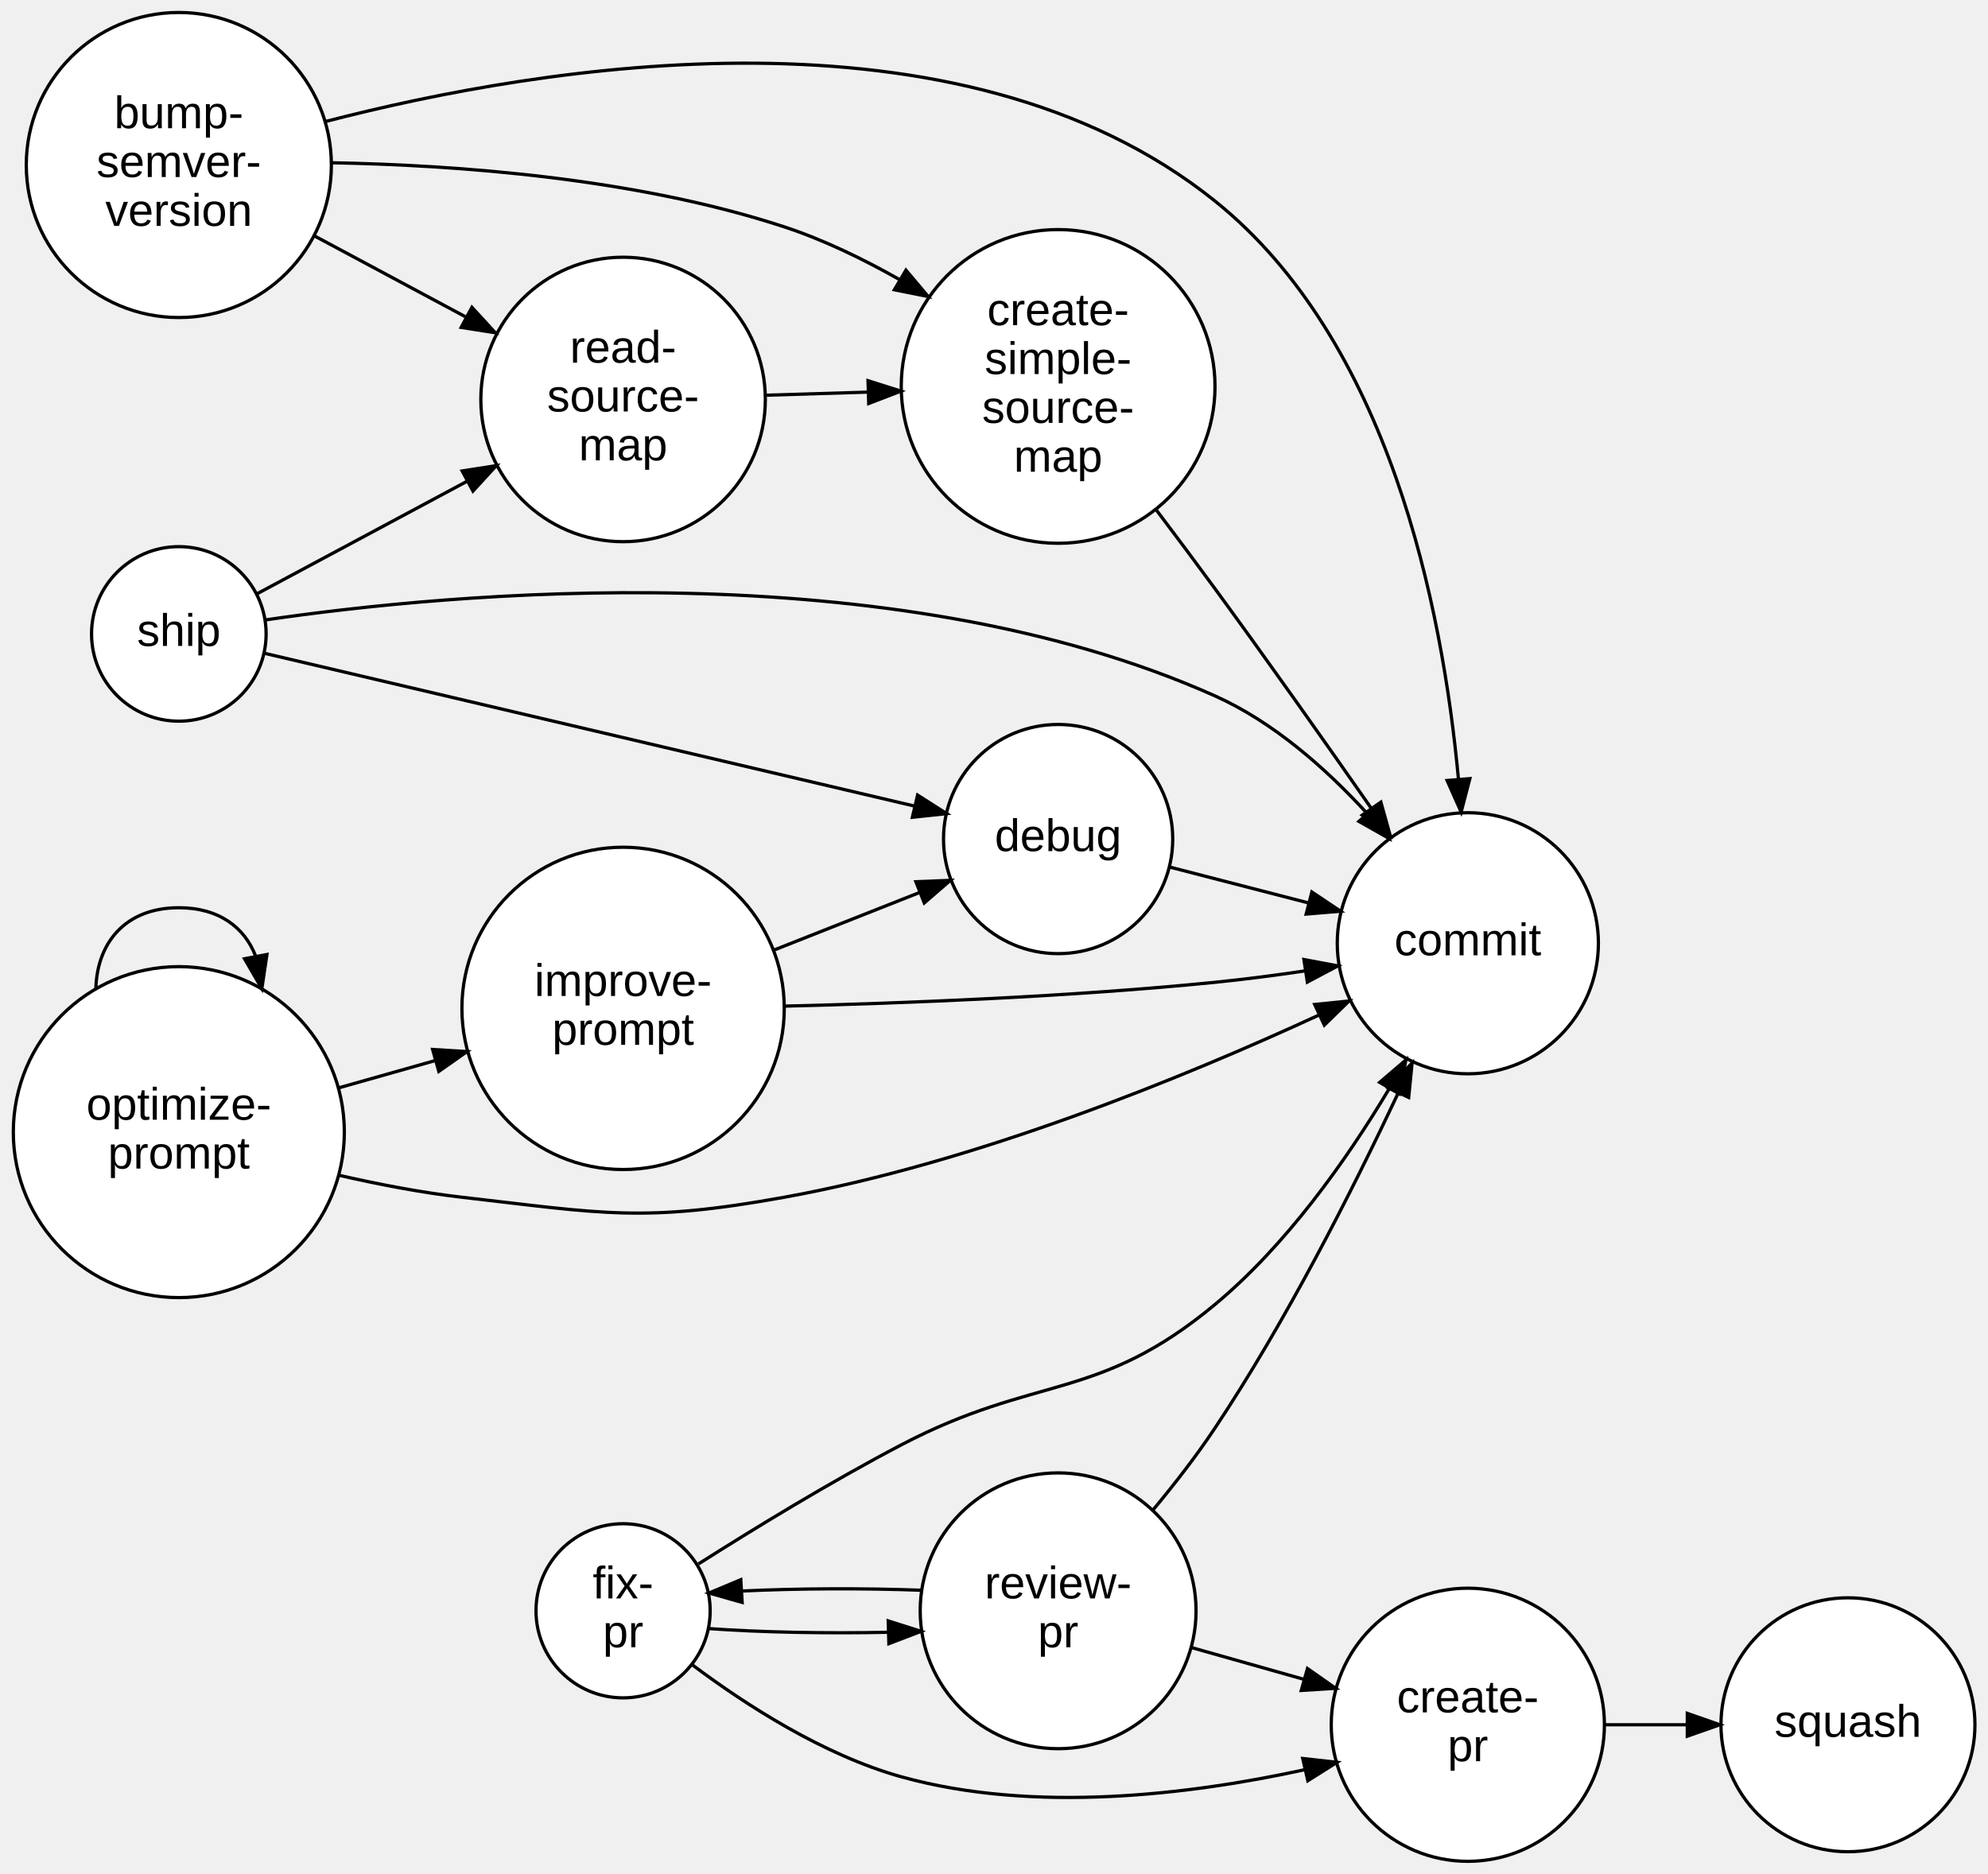
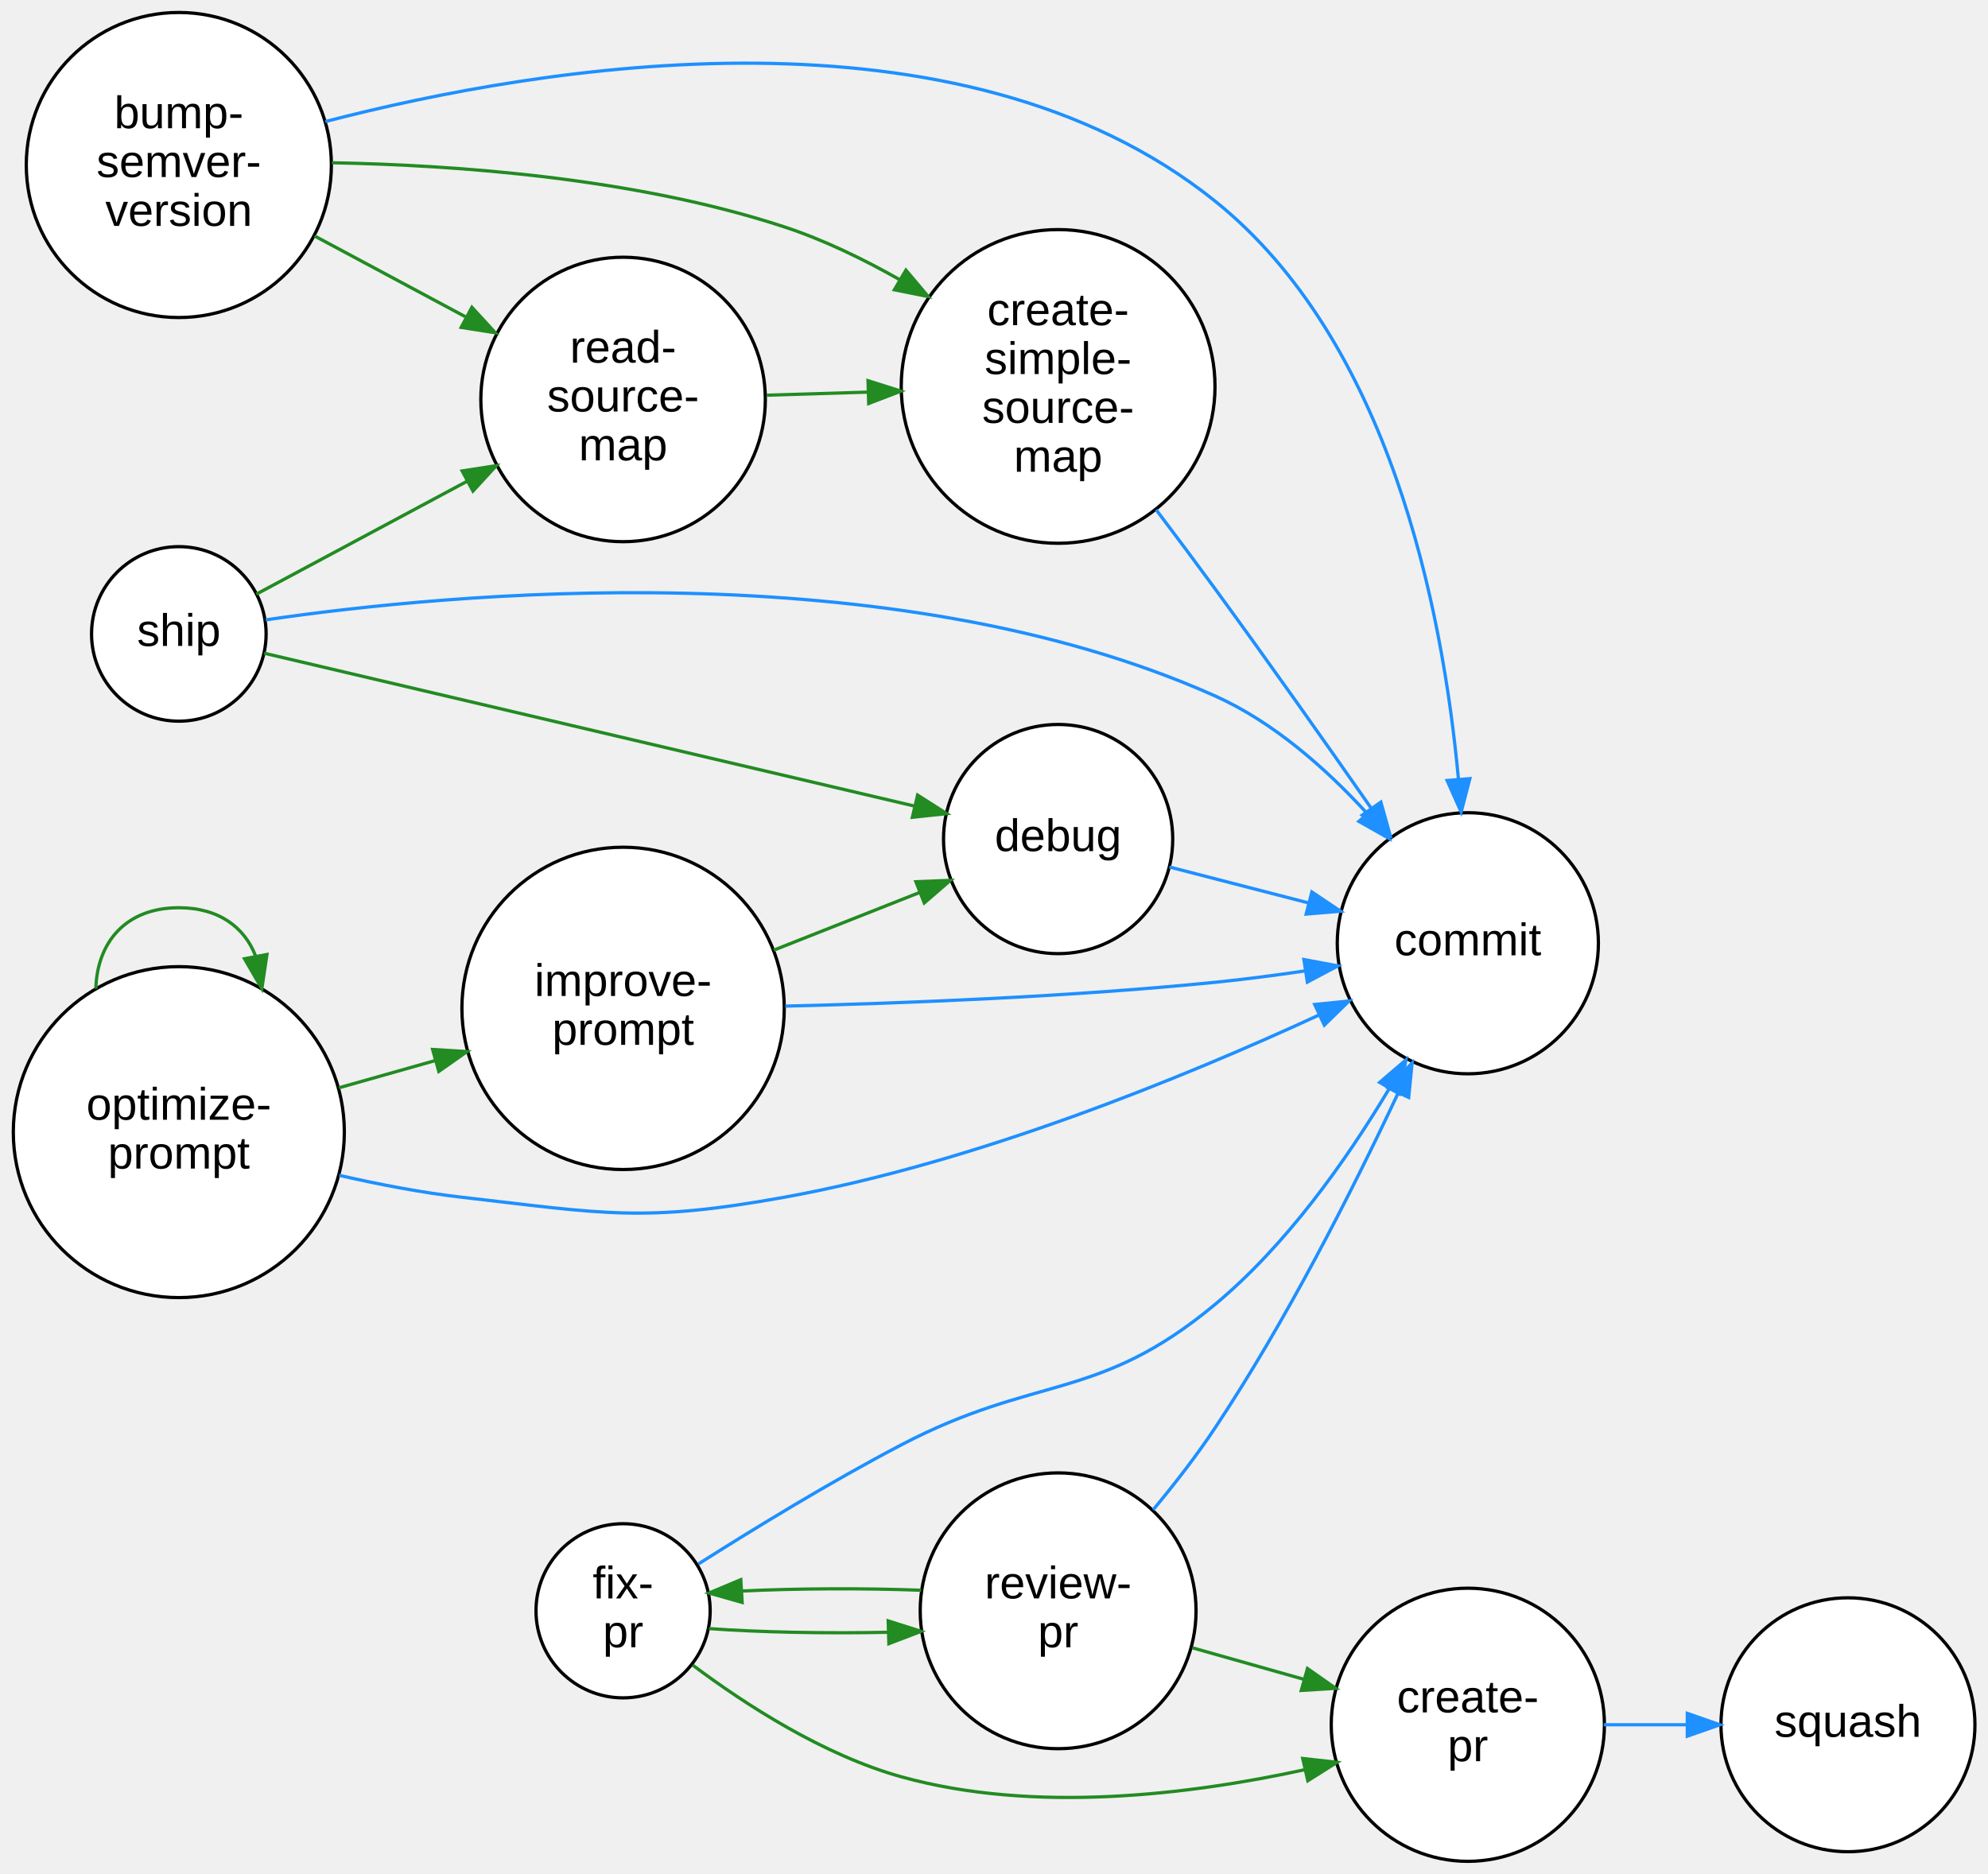
<svg xmlns="http://www.w3.org/2000/svg" width="610pt" height="575pt" viewBox="0.00 0.00 610.42 575.39">
  <g id="graph0" class="graph" transform="scale(1 1) rotate(0) translate(4 571.39)">
    <g id="node1" class="node">
      <ellipse fill="white" stroke="black" cx="50.91" cy="-520.72" rx="46.84" ry="46.84" />
      <text text-anchor="middle" x="50.91" y="-532.02" font-family="Arial" font-size="14.00">bump-</text>
      <text text-anchor="middle" x="50.91" y="-517.02" font-family="Arial" font-size="14.00">semver-</text>
      <text text-anchor="middle" x="50.91" y="-502.02" font-family="Arial" font-size="14.00">version</text>
    </g>
    <g id="node2" class="node">
      <ellipse fill="white" stroke="black" cx="446.7" cy="-281.72" rx="40.09" ry="40.09" />
      <text text-anchor="middle" x="446.7" y="-278.02" font-family="Arial" font-size="14.00">commit</text>
    </g>
    <g id="edge1" class="edge">
-       <path fill="none" stroke="black" d="M95.92,-534.07C162.81,-551.42 290.56,-572.6 368.98,-509.72 422.44,-466.86 438.89,-385.29 443.81,-332.23" />
-       <polygon fill="black" stroke="black" points="447.32,-332.27 444.65,-322.02 440.34,-331.7 447.32,-332.27" />
+       <path fill="none" stroke="#1e90ff" d="M95.92,-534.07C162.81,-551.42 290.56,-572.6 368.98,-509.72 422.44,-466.86 438.89,-385.29 443.81,-332.23" />
+       <polygon fill="#1e90ff" stroke="#1e90ff" points="447.32,-332.27 444.65,-322.02 440.34,-331.7 447.32,-332.27" />
    </g>
    <g id="node4" class="node">
      <ellipse fill="white" stroke="black" cx="320.9" cy="-452.72" rx="48.17" ry="48.17" />
      <text text-anchor="middle" x="320.9" y="-471.52" font-family="Arial" font-size="14.00">create-</text>
      <text text-anchor="middle" x="320.9" y="-456.52" font-family="Arial" font-size="14.00">simple-</text>
      <text text-anchor="middle" x="320.9" y="-441.52" font-family="Arial" font-size="14.00">source-</text>
      <text text-anchor="middle" x="320.9" y="-426.52" font-family="Arial" font-size="14.00">map</text>
    </g>
    <g id="edge2" class="edge">
-       <path fill="none" stroke="black" d="M97.88,-521.41C136,-520.71 191.14,-516.74 236.82,-501.72 248.87,-497.76 261.06,-491.85 272.26,-485.5" />
-       <polygon fill="black" stroke="black" points="274.17,-488.43 281,-480.33 270.61,-482.4 274.17,-488.43" />
+       <path fill="none" stroke="#228b22" d="M97.88,-521.41C136,-520.71 191.14,-516.74 236.82,-501.72 248.87,-497.76 261.06,-491.85 272.26,-485.5" />
+       <polygon fill="#228b22" stroke="#228b22" points="274.17,-488.43 281,-480.33 270.61,-482.4 274.17,-488.43" />
    </g>
    <g id="node9" class="node">
      <ellipse fill="white" stroke="black" cx="187.32" cy="-448.72" rx="43.68" ry="43.68" />
      <text text-anchor="middle" x="187.32" y="-460.02" font-family="Arial" font-size="14.00">read-</text>
      <text text-anchor="middle" x="187.32" y="-445.02" font-family="Arial" font-size="14.00">source-</text>
      <text text-anchor="middle" x="187.32" y="-430.02" font-family="Arial" font-size="14.00">map</text>
    </g>
    <g id="edge3" class="edge">
-       <path fill="none" stroke="black" d="M92.6,-498.92C107.19,-491.11 123.77,-482.23 138.88,-474.13" />
-       <polygon fill="black" stroke="black" points="140.9,-477.02 148.07,-469.21 137.6,-470.85 140.9,-477.02" />
+       <path fill="none" stroke="#228b22" d="M92.6,-498.92C107.19,-491.11 123.77,-482.23 138.88,-474.13" />
+       <polygon fill="#228b22" stroke="#228b22" points="140.9,-477.02 148.07,-469.21 137.6,-470.85 140.9,-477.02" />
    </g>
    <g id="node3" class="node">
      <ellipse fill="white" stroke="black" cx="446.7" cy="-41.72" rx="41.94" ry="41.94" />
      <text text-anchor="middle" x="446.7" y="-45.52" font-family="Arial" font-size="14.00">create-</text>
      <text text-anchor="middle" x="446.7" y="-30.52" font-family="Arial" font-size="14.00">pr</text>
    </g>
    <g id="node12" class="node">
      <ellipse fill="white" stroke="black" cx="563.42" cy="-41.72" rx="38.99" ry="38.99" />
      <text text-anchor="middle" x="563.42" y="-38.02" font-family="Arial" font-size="14.00">squash</text>
    </g>
    <g id="edge4" class="edge">
-       <path fill="none" stroke="black" d="M488.47,-41.72C496.71,-41.72 505.45,-41.72 513.93,-41.72" />
-       <polygon fill="black" stroke="black" points="514.09,-45.22 524.09,-41.72 514.09,-38.22 514.09,-45.22" />
+       <path fill="none" stroke="#1e90ff" d="M488.47,-41.72C496.71,-41.72 505.45,-41.72 513.93,-41.72" />
+       <polygon fill="#1e90ff" stroke="#1e90ff" points="514.09,-45.22 524.09,-41.72 514.09,-38.22 514.09,-45.22" />
    </g>
    <g id="edge5" class="edge">
-       <path fill="none" stroke="black" d="M351,-414.85C357,-406.92 363.24,-398.57 368.98,-390.72 385.12,-368.65 402.7,-343.74 416.95,-323.31" />
-       <polygon fill="black" stroke="black" points="420,-325.06 422.85,-314.85 414.26,-321.06 420,-325.06" />
+       <path fill="none" stroke="#1e90ff" d="M351,-414.85C357,-406.92 363.24,-398.57 368.98,-390.72 385.12,-368.65 402.7,-343.74 416.95,-323.31" />
+       <polygon fill="#1e90ff" stroke="#1e90ff" points="420,-325.06 422.85,-314.85 414.26,-321.06 420,-325.06" />
    </g>
    <g id="node5" class="node">
      <ellipse fill="white" stroke="black" cx="320.9" cy="-313.72" rx="35.19" ry="35.19" />
      <text text-anchor="middle" x="320.9" y="-310.02" font-family="Arial" font-size="14.00">debug</text>
    </g>
    <g id="edge6" class="edge">
-       <path fill="none" stroke="black" d="M355.08,-305.14C368.23,-301.74 383.61,-297.77 397.92,-294.07" />
-       <polygon fill="black" stroke="black" points="398.81,-297.46 407.62,-291.56 397.06,-290.68 398.81,-297.46" />
+       <path fill="none" stroke="#1e90ff" d="M355.08,-305.14C368.23,-301.74 383.61,-297.77 397.92,-294.07" />
+       <polygon fill="#1e90ff" stroke="#1e90ff" points="398.81,-297.46 407.62,-291.56 397.06,-290.68 398.81,-297.46" />
    </g>
    <g id="node6" class="node">
      <ellipse fill="white" stroke="black" cx="187.32" cy="-76.72" rx="26.74" ry="26.74" />
      <text text-anchor="middle" x="187.32" y="-80.52" font-family="Arial" font-size="14.00">fix-</text>
      <text text-anchor="middle" x="187.32" y="-65.52" font-family="Arial" font-size="14.00">pr</text>
    </g>
    <g id="edge7" class="edge">
-       <path fill="none" stroke="black" d="M210.48,-91.12C227.28,-101.78 251.1,-116.37 272.82,-127.72 314.31,-149.41 332.97,-140.8 368.98,-170.72 390.84,-188.88 409.21,-214.74 422.49,-236.94" />
-       <polygon fill="black" stroke="black" points="419.63,-238.99 427.68,-245.88 425.68,-235.47 419.63,-238.99" />
+       <path fill="none" stroke="#1e90ff" d="M210.48,-91.12C227.28,-101.78 251.1,-116.37 272.82,-127.72 314.31,-149.41 332.97,-140.8 368.98,-170.72 390.84,-188.88 409.21,-214.74 422.49,-236.94" />
+       <polygon fill="#1e90ff" stroke="#1e90ff" points="419.63,-238.99 427.68,-245.88 425.68,-235.47 419.63,-238.99" />
    </g>
    <g id="edge8" class="edge">
-       <path fill="none" stroke="black" d="M208.7,-60.03C224.95,-47.86 248.88,-32.38 272.82,-25.72 313.52,-14.39 361.48,-20.26 396.55,-27.9" />
-       <polygon fill="black" stroke="black" points="396.01,-31.36 406.54,-30.19 397.57,-24.54 396.01,-31.36" />
+       <path fill="none" stroke="#228b22" d="M208.7,-60.03C224.95,-47.86 248.88,-32.38 272.82,-25.72 313.52,-14.39 361.48,-20.26 396.55,-27.9" />
+       <polygon fill="#228b22" stroke="#228b22" points="396.01,-31.36 406.54,-30.19 397.57,-24.54 396.01,-31.36" />
    </g>
    <g id="node10" class="node">
      <ellipse fill="white" stroke="black" cx="320.9" cy="-76.72" rx="42.35" ry="42.35" />
      <text text-anchor="middle" x="320.9" y="-80.52" font-family="Arial" font-size="14.00">review-</text>
      <text text-anchor="middle" x="320.9" y="-65.52" font-family="Arial" font-size="14.00">pr</text>
    </g>
    <g id="edge9" class="edge">
-       <path fill="none" stroke="black" d="M213.69,-71.26C229.25,-70.11 249.75,-69.73 268.57,-70.12" />
-       <polygon fill="black" stroke="black" points="268.72,-73.62 278.82,-70.41 268.93,-66.63 268.72,-73.62" />
+       <path fill="none" stroke="#228b22" d="M213.69,-71.26C229.25,-70.11 249.75,-69.73 268.57,-70.12" />
+       <polygon fill="#228b22" stroke="#228b22" points="268.72,-73.62 278.82,-70.41 268.93,-66.63 268.72,-73.62" />
    </g>
    <g id="node7" class="node">
      <ellipse fill="white" stroke="black" cx="187.32" cy="-261.72" rx="49.49" ry="49.49" />
      <text text-anchor="middle" x="187.32" y="-265.52" font-family="Arial" font-size="14.00">improve-</text>
      <text text-anchor="middle" x="187.32" y="-250.52" font-family="Arial" font-size="14.00">prompt</text>
    </g>
    <g id="edge10" class="edge">
-       <path fill="none" stroke="black" d="M237.12,-262.42C273.53,-263.29 324.47,-265.27 368.98,-269.72 377.95,-270.62 387.47,-271.86 396.63,-273.22" />
-       <polygon fill="black" stroke="black" points="396.37,-276.72 406.78,-274.77 397.43,-269.8 396.37,-276.72" />
+       <path fill="none" stroke="#1e90ff" d="M237.12,-262.42C273.53,-263.29 324.47,-265.27 368.98,-269.72 377.95,-270.62 387.47,-271.86 396.63,-273.22" />
+       <polygon fill="#1e90ff" stroke="#1e90ff" points="396.37,-276.72 406.78,-274.77 397.43,-269.8 396.37,-276.72" />
    </g>
    <g id="edge11" class="edge">
-       <path fill="none" stroke="black" d="M233.6,-279.61C248.1,-285.34 264.07,-291.66 278.29,-297.28" />
-       <polygon fill="black" stroke="black" points="277.23,-300.62 287.82,-301.04 279.8,-294.11 277.23,-300.62" />
+       <path fill="none" stroke="#228b22" d="M233.6,-279.61C248.1,-285.34 264.07,-291.66 278.29,-297.28" />
+       <polygon fill="#228b22" stroke="#228b22" points="277.23,-300.62 287.82,-301.04 279.8,-294.11 277.23,-300.62" />
    </g>
    <g id="node8" class="node">
      <ellipse fill="white" stroke="black" cx="50.91" cy="-223.72" rx="50.82" ry="50.82" />
      <text text-anchor="middle" x="50.91" y="-227.52" font-family="Arial" font-size="14.00">optimize-</text>
      <text text-anchor="middle" x="50.91" y="-212.52" font-family="Arial" font-size="14.00">prompt</text>
    </g>
    <g id="edge12" class="edge">
-       <path fill="none" stroke="black" d="M100.19,-210.44C112.37,-207.66 125.5,-205.13 137.82,-203.72 181.53,-198.7 193.52,-195.9 236.82,-203.72 295.66,-214.35 359.55,-240.55 400.96,-259.66" />
-       <polygon fill="black" stroke="black" points="399.68,-262.92 410.22,-263.99 402.64,-256.58 399.68,-262.92" />
+       <path fill="none" stroke="#1e90ff" d="M100.19,-210.44C112.37,-207.66 125.5,-205.13 137.82,-203.72 181.53,-198.7 193.52,-195.9 236.82,-203.72 295.66,-214.35 359.55,-240.55 400.96,-259.66" />
+       <polygon fill="#1e90ff" stroke="#1e90ff" points="399.68,-262.92 410.22,-263.99 402.64,-256.58 399.68,-262.92" />
    </g>
    <g id="edge13" class="edge">
-       <path fill="none" stroke="black" d="M100.06,-237.33C109.66,-240.05 119.83,-242.92 129.69,-245.71" />
-       <polygon fill="black" stroke="black" points="128.84,-249.1 139.41,-248.46 130.74,-242.37 128.84,-249.1" />
+       <path fill="none" stroke="#228b22" d="M100.06,-237.33C109.66,-240.05 119.83,-242.92 129.69,-245.71" />
+       <polygon fill="#228b22" stroke="#228b22" points="128.84,-249.1 139.41,-248.46 130.74,-242.37 128.84,-249.1" />
    </g>
    <g id="edge14" class="edge">
-       <path fill="none" stroke="black" d="M25.43,-267.79C25.81,-281.68 34.31,-292.63 50.91,-292.63 63.23,-292.63 71.09,-286.6 74.48,-277.81" />
-       <polygon fill="black" stroke="black" points="77.96,-278.27 76.4,-267.79 71.08,-276.96 77.96,-278.27" />
+       <path fill="none" stroke="#228b22" d="M25.43,-267.79C25.81,-281.68 34.31,-292.63 50.91,-292.63 63.23,-292.63 71.09,-286.6 74.48,-277.81" />
+       <polygon fill="#228b22" stroke="#228b22" points="77.96,-278.27 76.4,-267.79 71.08,-276.96 77.96,-278.27" />
    </g>
    <g id="edge15" class="edge">
-       <path fill="none" stroke="black" d="M231.41,-450.03C241.3,-450.33 251.97,-450.65 262.37,-450.97" />
-       <polygon fill="black" stroke="black" points="262.53,-454.48 272.63,-451.28 262.74,-447.48 262.53,-454.48" />
+       <path fill="none" stroke="#228b22" d="M231.41,-450.03C241.3,-450.33 251.97,-450.65 262.37,-450.97" />
+       <polygon fill="#228b22" stroke="#228b22" points="262.53,-454.48 272.63,-451.28 262.74,-447.48 262.53,-454.48" />
    </g>
    <g id="edge16" class="edge">
-       <path fill="none" stroke="black" d="M350.08,-107.74C356.64,-115.62 363.35,-124.26 368.98,-132.72 390.81,-165.5 411,-205.27 425.19,-235.47" />
-       <polygon fill="black" stroke="black" points="422.19,-237.33 429.58,-244.92 428.54,-234.38 422.19,-237.33" />
+       <path fill="none" stroke="#1e90ff" d="M350.08,-107.74C356.64,-115.62 363.35,-124.26 368.98,-132.72 390.81,-165.5 411,-205.27 425.19,-235.47" />
+       <polygon fill="#1e90ff" stroke="#1e90ff" points="422.19,-237.33 429.58,-244.92 428.54,-234.38 422.19,-237.33" />
    </g>
    <g id="edge17" class="edge">
-       <path fill="none" stroke="black" d="M362.1,-65.36C373.02,-62.27 384.97,-58.89 396.34,-55.68" />
-       <polygon fill="black" stroke="black" points="397.46,-58.99 406.13,-52.91 395.56,-52.26 397.46,-58.99" />
+       <path fill="none" stroke="#228b22" d="M362.1,-65.36C373.02,-62.27 384.97,-58.89 396.34,-55.68" />
+       <polygon fill="#228b22" stroke="#228b22" points="397.46,-58.99 406.13,-52.91 395.56,-52.26 397.46,-58.99" />
    </g>
    <g id="edge18" class="edge">
-       <path fill="none" stroke="black" d="M278.82,-83.03C261.17,-83.69 240.74,-83.61 223.76,-82.79" />
-       <polygon fill="black" stroke="black" points="223.88,-79.29 213.69,-82.18 223.46,-86.27 223.88,-79.29" />
+       <path fill="none" stroke="#228b22" d="M278.82,-83.03C261.17,-83.69 240.74,-83.61 223.76,-82.79" />
+       <polygon fill="#228b22" stroke="#228b22" points="223.88,-79.29 213.69,-82.18 223.46,-86.27 223.88,-79.29" />
    </g>
    <g id="node11" class="node">
      <ellipse fill="white" stroke="black" cx="50.91" cy="-376.72" rx="26.8" ry="26.8" />
      <text text-anchor="middle" x="50.91" y="-373.02" font-family="Arial" font-size="14.00">ship</text>
    </g>
    <g id="edge19" class="edge">
-       <path fill="none" stroke="black" d="M77.59,-381.03C133.46,-389.21 269.05,-402.38 368.98,-357.72 386.89,-349.72 402.98,-335.56 415.74,-321.62" />
-       <polygon fill="black" stroke="black" points="418.51,-323.76 422.48,-313.93 413.25,-319.15 418.51,-323.76" />
+       <path fill="none" stroke="#1e90ff" d="M77.59,-381.03C133.46,-389.21 269.05,-402.38 368.98,-357.72 386.89,-349.72 402.98,-335.56 415.74,-321.62" />
+       <polygon fill="#1e90ff" stroke="#1e90ff" points="418.51,-323.76 422.48,-313.93 413.25,-319.15 418.51,-323.76" />
    </g>
    <g id="edge20" class="edge">
-       <path fill="none" stroke="black" d="M77.12,-370.79C122.88,-360.04 220.07,-337.19 276.62,-323.89" />
-       <polygon fill="black" stroke="black" points="277.75,-327.22 286.68,-321.53 276.15,-320.41 277.75,-327.22" />
+       <path fill="none" stroke="#228b22" d="M77.12,-370.79C122.88,-360.04 220.07,-337.19 276.62,-323.89" />
+       <polygon fill="#228b22" stroke="#228b22" points="277.75,-327.22 286.68,-321.53 276.15,-320.41 277.75,-327.22" />
    </g>
    <g id="edge21" class="edge">
-       <path fill="none" stroke="black" d="M74.71,-388.93C92.42,-398.42 117.57,-411.89 139.52,-423.65" />
-       <polygon fill="black" stroke="black" points="137.91,-426.76 148.38,-428.39 141.22,-420.59 137.91,-426.76" />
+       <path fill="none" stroke="#228b22" d="M74.71,-388.93C92.42,-398.42 117.57,-411.89 139.52,-423.65" />
+       <polygon fill="#228b22" stroke="#228b22" points="137.91,-426.76 148.38,-428.39 141.22,-420.59 137.91,-426.76" />
    </g>
  </g>
</svg>
